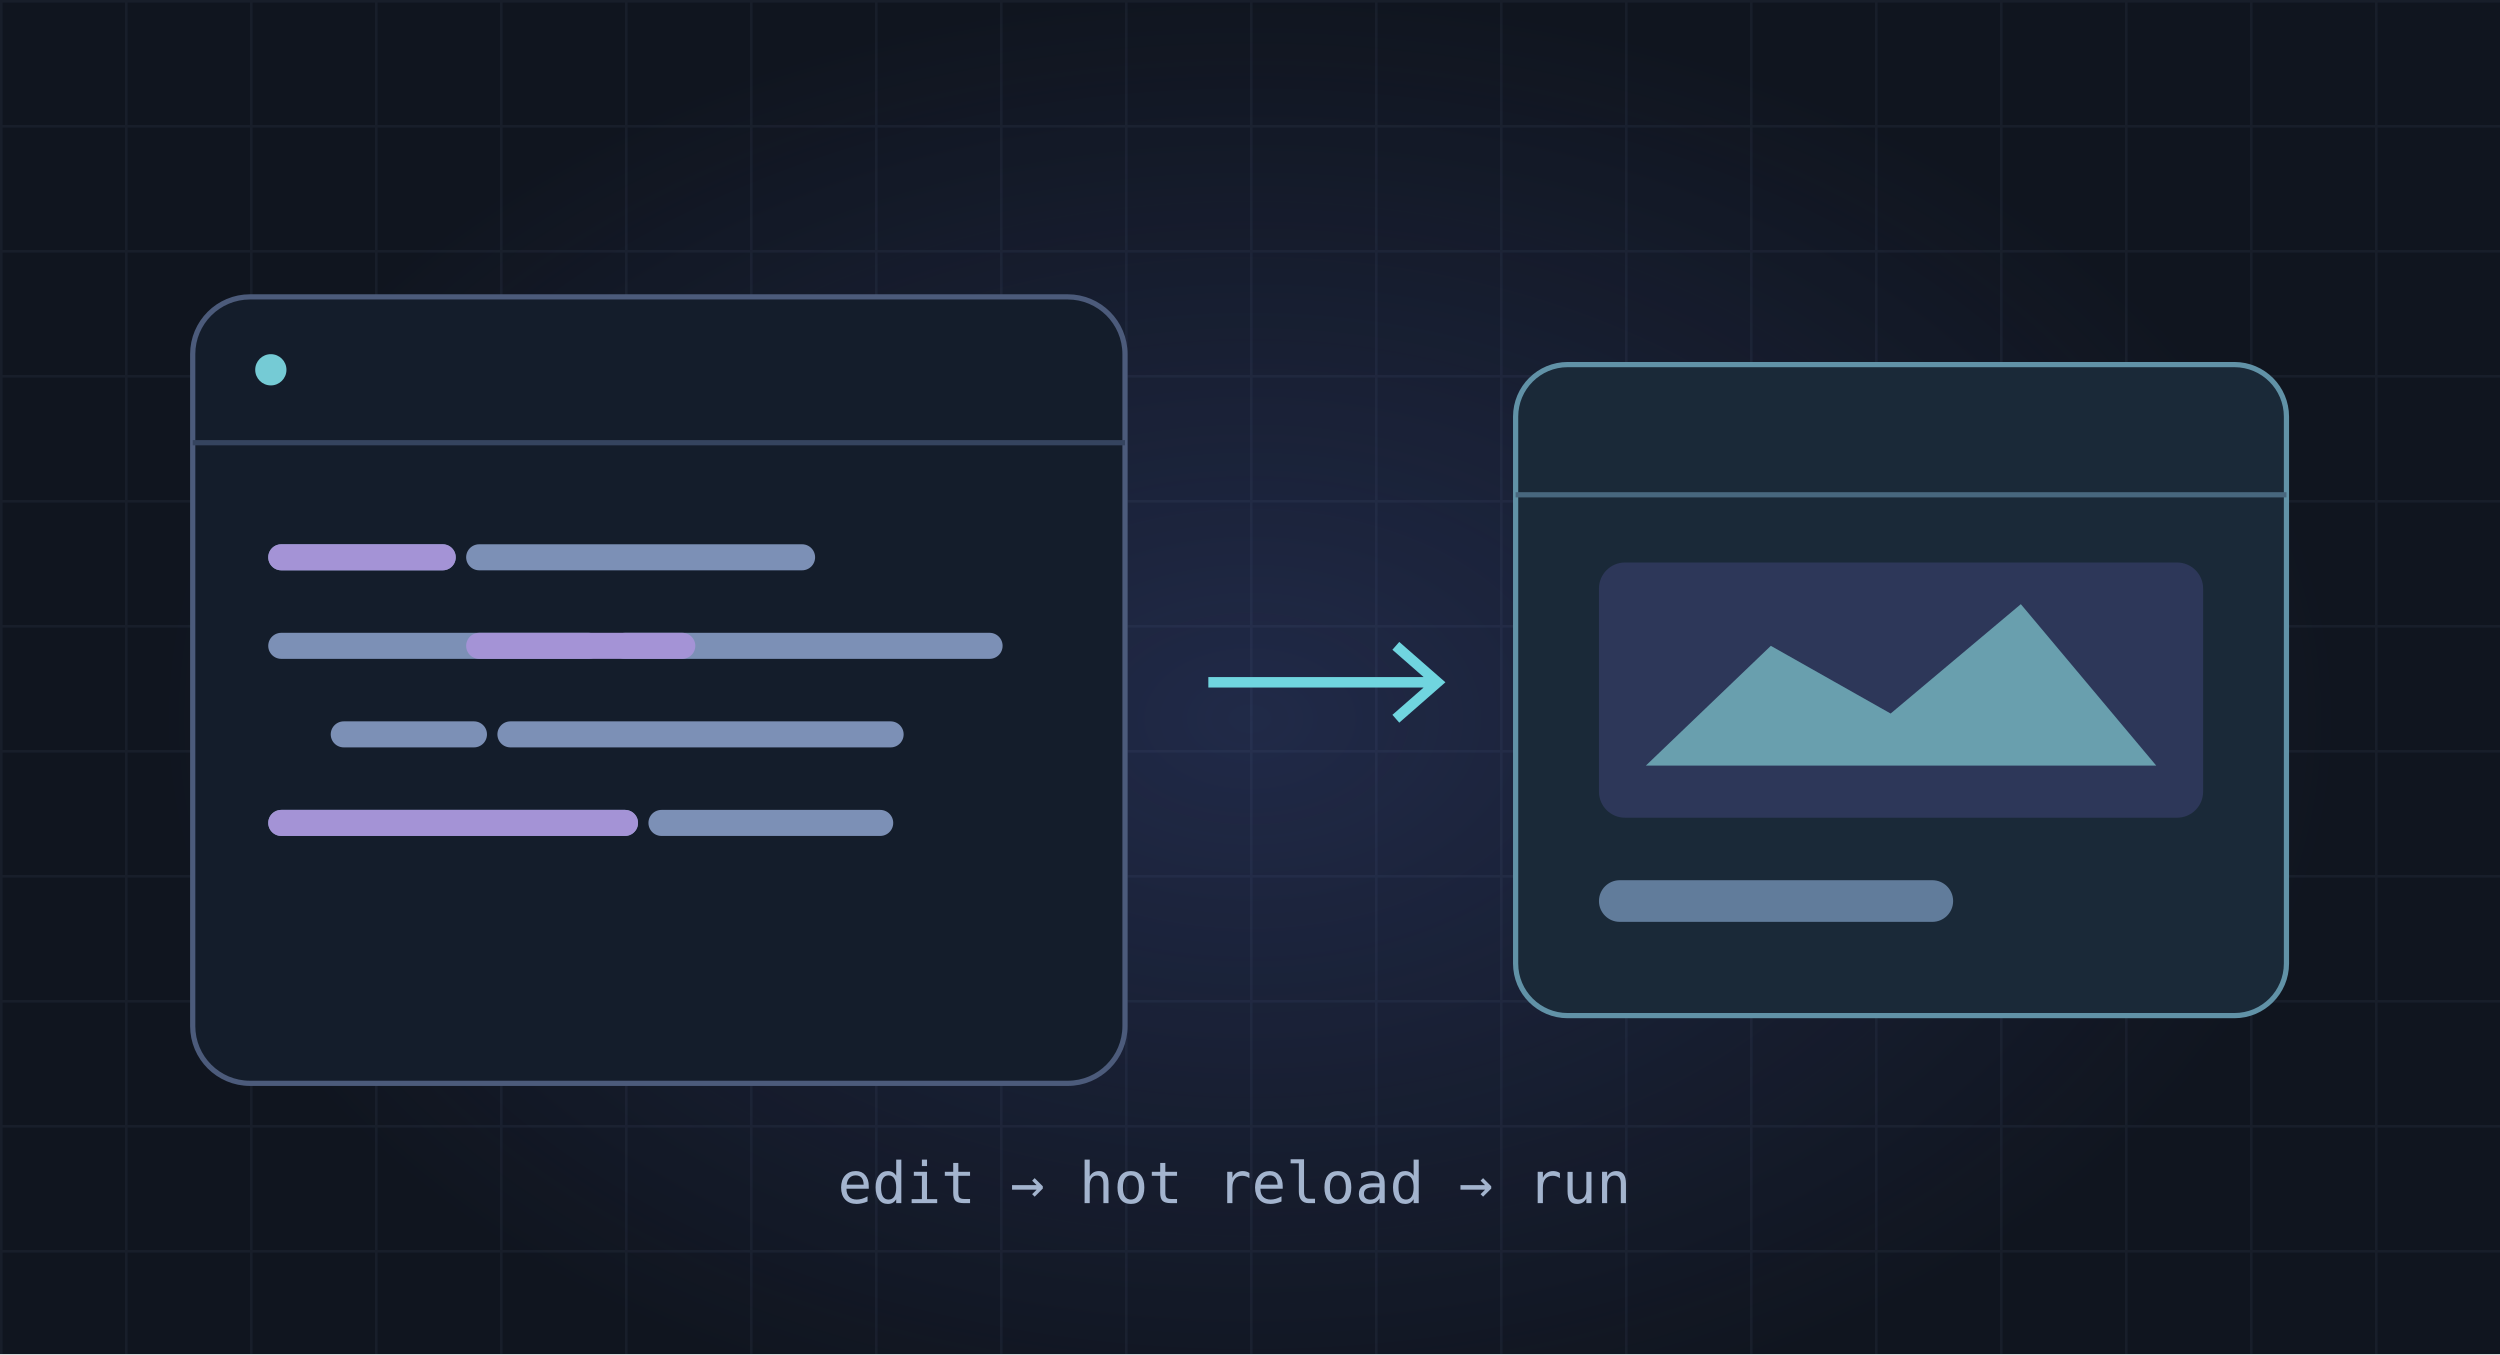
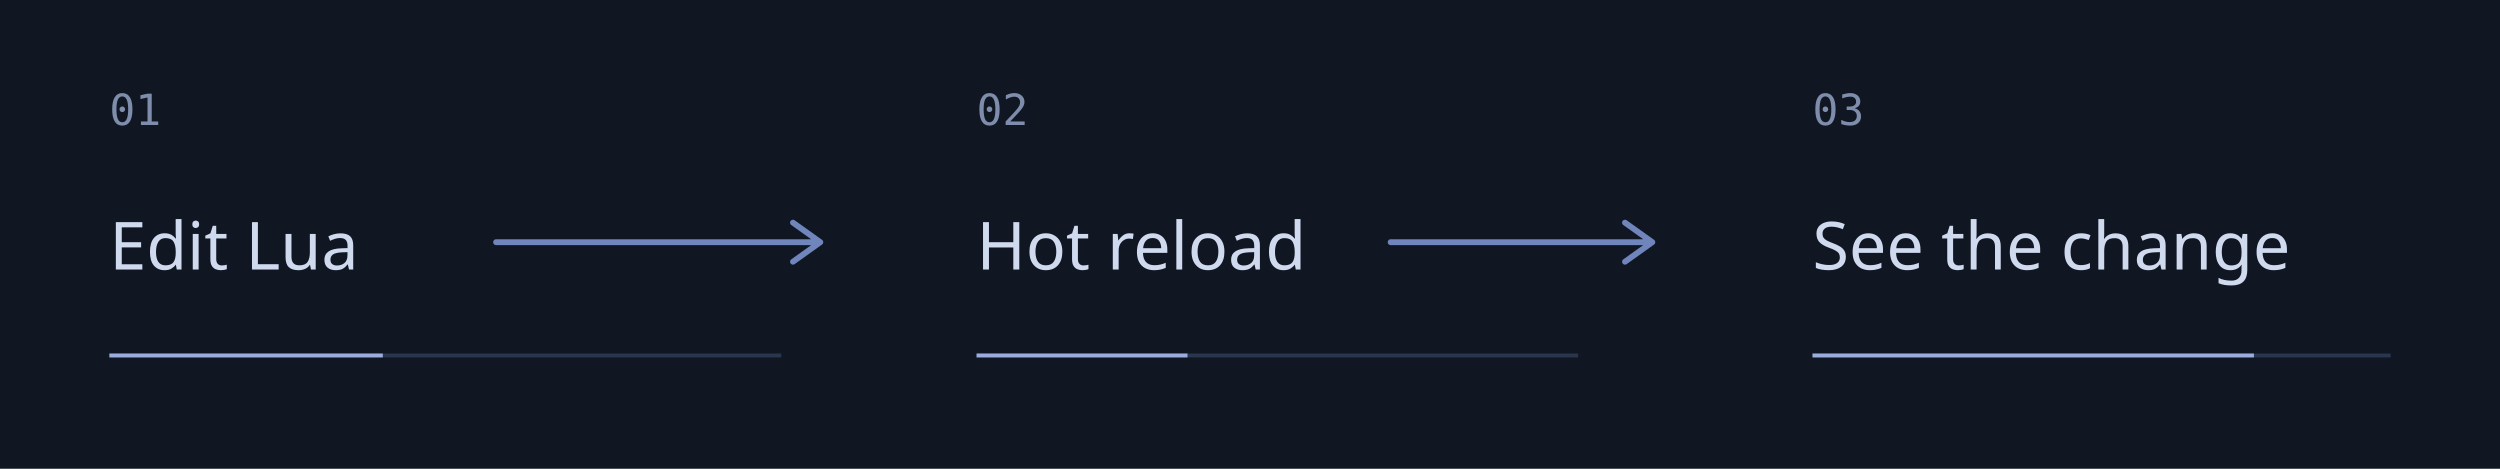
- <svg xmlns="http://www.w3.org/2000/svg" width="480" height="260" viewBox="0 0 480 260">
-   <defs>
-     <linearGradient id="accent" x1="0" x2="1" y2="1">
-       <stop stop-color="#67dce9" />
-       <stop offset="1" stop-color="#a28bff" />
-     </linearGradient>
-     <radialGradient id="glow">
-       <stop stop-color="#5268c2" stop-opacity=".25" />
-       <stop offset="1" stop-color="#5268c2" stop-opacity="0" />
-     </radialGradient>
-     <pattern id="grid" width="24" height="24" patternUnits="userSpaceOnUse">
-       <path d="M24 0H0V24" stroke="#8494c4" stroke-opacity=".07" fill="none" />
-     </pattern>
-   </defs>
-   <path fill="#10151f" d="M0 0h480v260H0z" />
-   <path fill="url(#grid)" d="M0 0h480v260H0z" />
-   <ellipse cx="240" cy="138" rx="210" ry="140" fill="url(#glow)" />
-   <rect x="37" y="57" width="179" height="151" rx="11" fill="#141d2b" stroke="#4c5b7b" />
-   <path d="M37 85h179" stroke="#35445f" />
-   <circle cx="52" cy="71" r="3" fill="#75cbd5" />
-   <path d="M54 107h31m7 0h62m-100 17h59m7 0h70m-124 17h25m7 0h73m-117 17h66m7 0h42" stroke="#7c90b6" stroke-width="5" stroke-linecap="round" />
-   <path d="M54 107h31m7 17h39m-77 34h66" stroke="#a493d6" stroke-width="5" stroke-linecap="round" />
-   <path d="M232 131h44m-8-7 8 7-8 7" stroke="#70d5df" stroke-width="2" fill="none" />
-   <rect x="291" y="70" width="148" height="125" rx="10" fill="#1a2938" stroke="#6192a7" />
-   <path d="M291 95h148" stroke="#48677e" />
-   <rect x="307" y="108" width="116" height="49" rx="5" fill="#2d3759" />
-   <path d="m316 147 24-23 23 13 25-21 26 31Z" fill="#699fae" />
-   <rect x="307" y="169" width="68" height="8" rx="4" fill="#617c9b" />
-   <text x="237" y="231" text-anchor="middle" fill="#a3b4ce" font-family="ui-monospace,monospace" font-size="11">edit → hot reload → run</text>
+ <svg xmlns="http://www.w3.org/2000/svg" width="640" height="120" viewBox="0 0 640 120" fill="none">
+   <path fill="#101622" d="M0 0h640v120H0z" />
+   <g font-family="ui-monospace,monospace" font-size="11" fill="#7e8dab">
+     <text x="28" y="32">01</text>
+     <text x="250" y="32">02</text>
+     <text x="464" y="32">03</text>
+   </g>
+   <g font-family="system-ui,sans-serif" font-size="17" fill="#d0daef">
+     <text x="28" y="69">Edit Lua</text>
+     <text x="250" y="69">Hot reload</text>
+     <text x="464" y="69">See the change</text>
+   </g>
+   <path d="M127 62h83m-7-5 7 5-7 5m153-5h67m-7-5 7 5-7 5" stroke="#7085bb" stroke-width="1.5" stroke-linecap="round" stroke-linejoin="round" />
+   <g stroke="#29364e">
+     <path d="M28 91h172m50 0h154m60 0h148" />
+   </g>
+   <path d="M28 91h70m152 0h54m160 0h113" stroke="#9bacdf" />
</svg>
